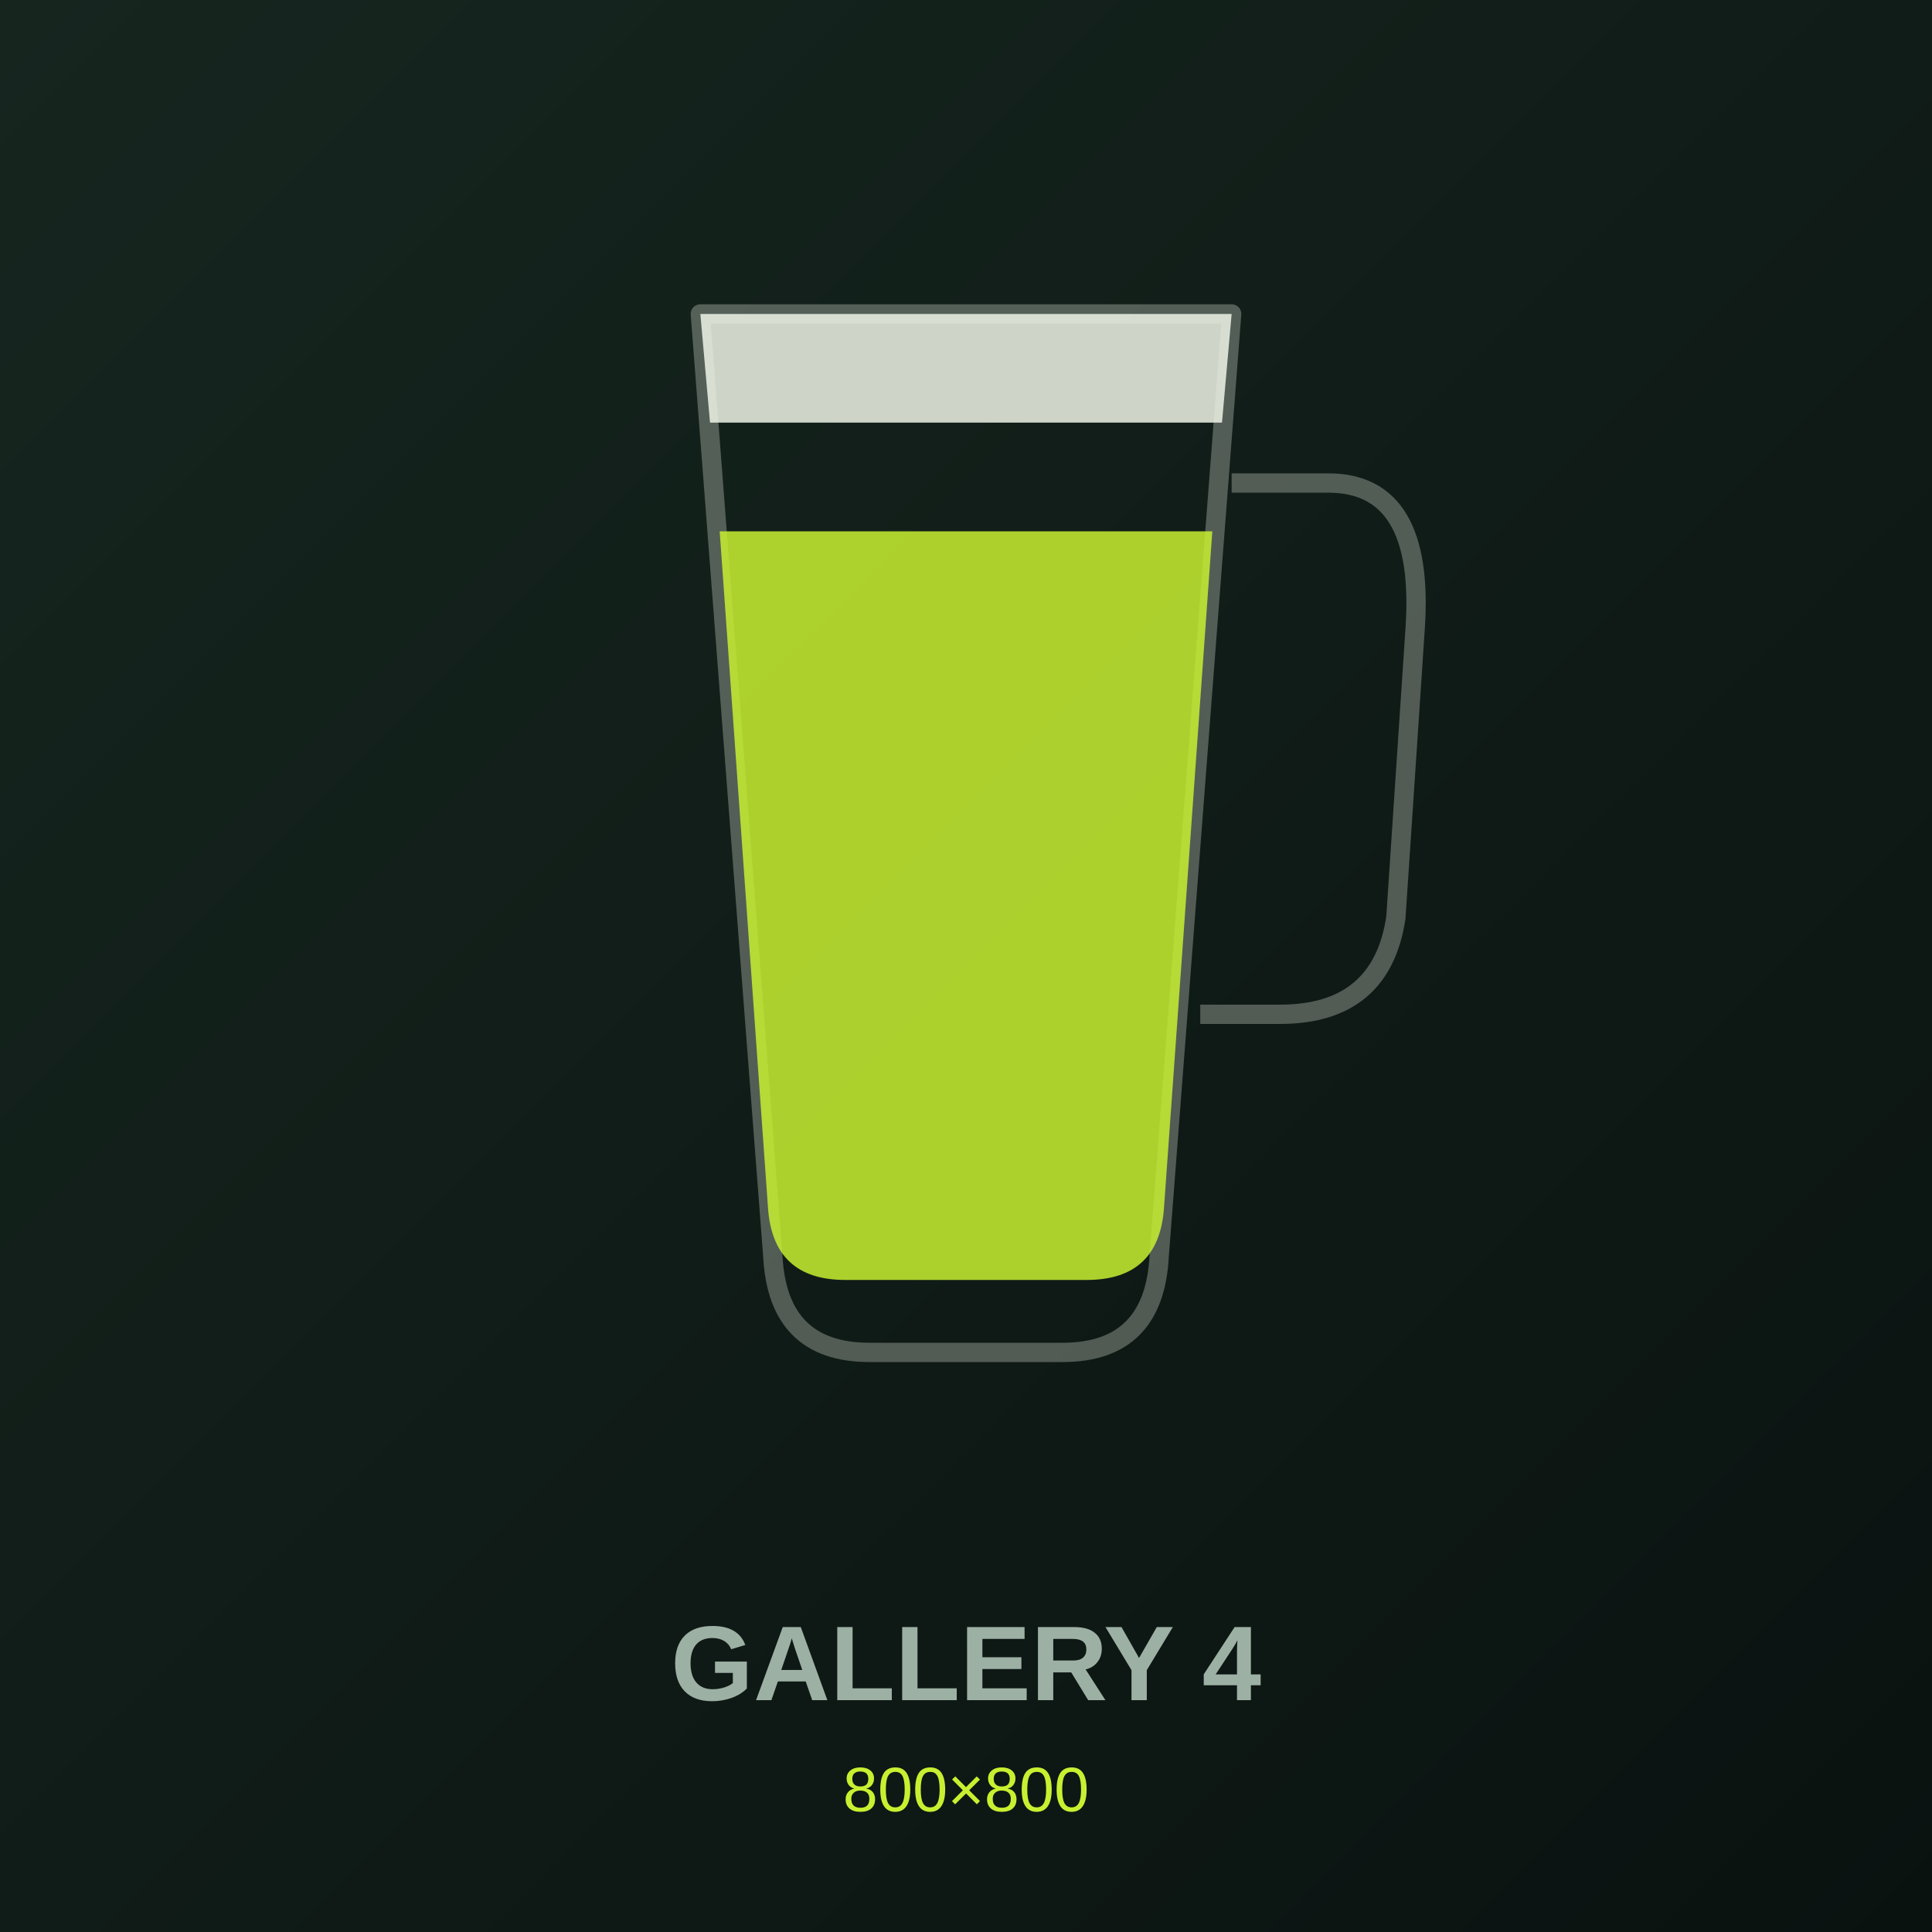
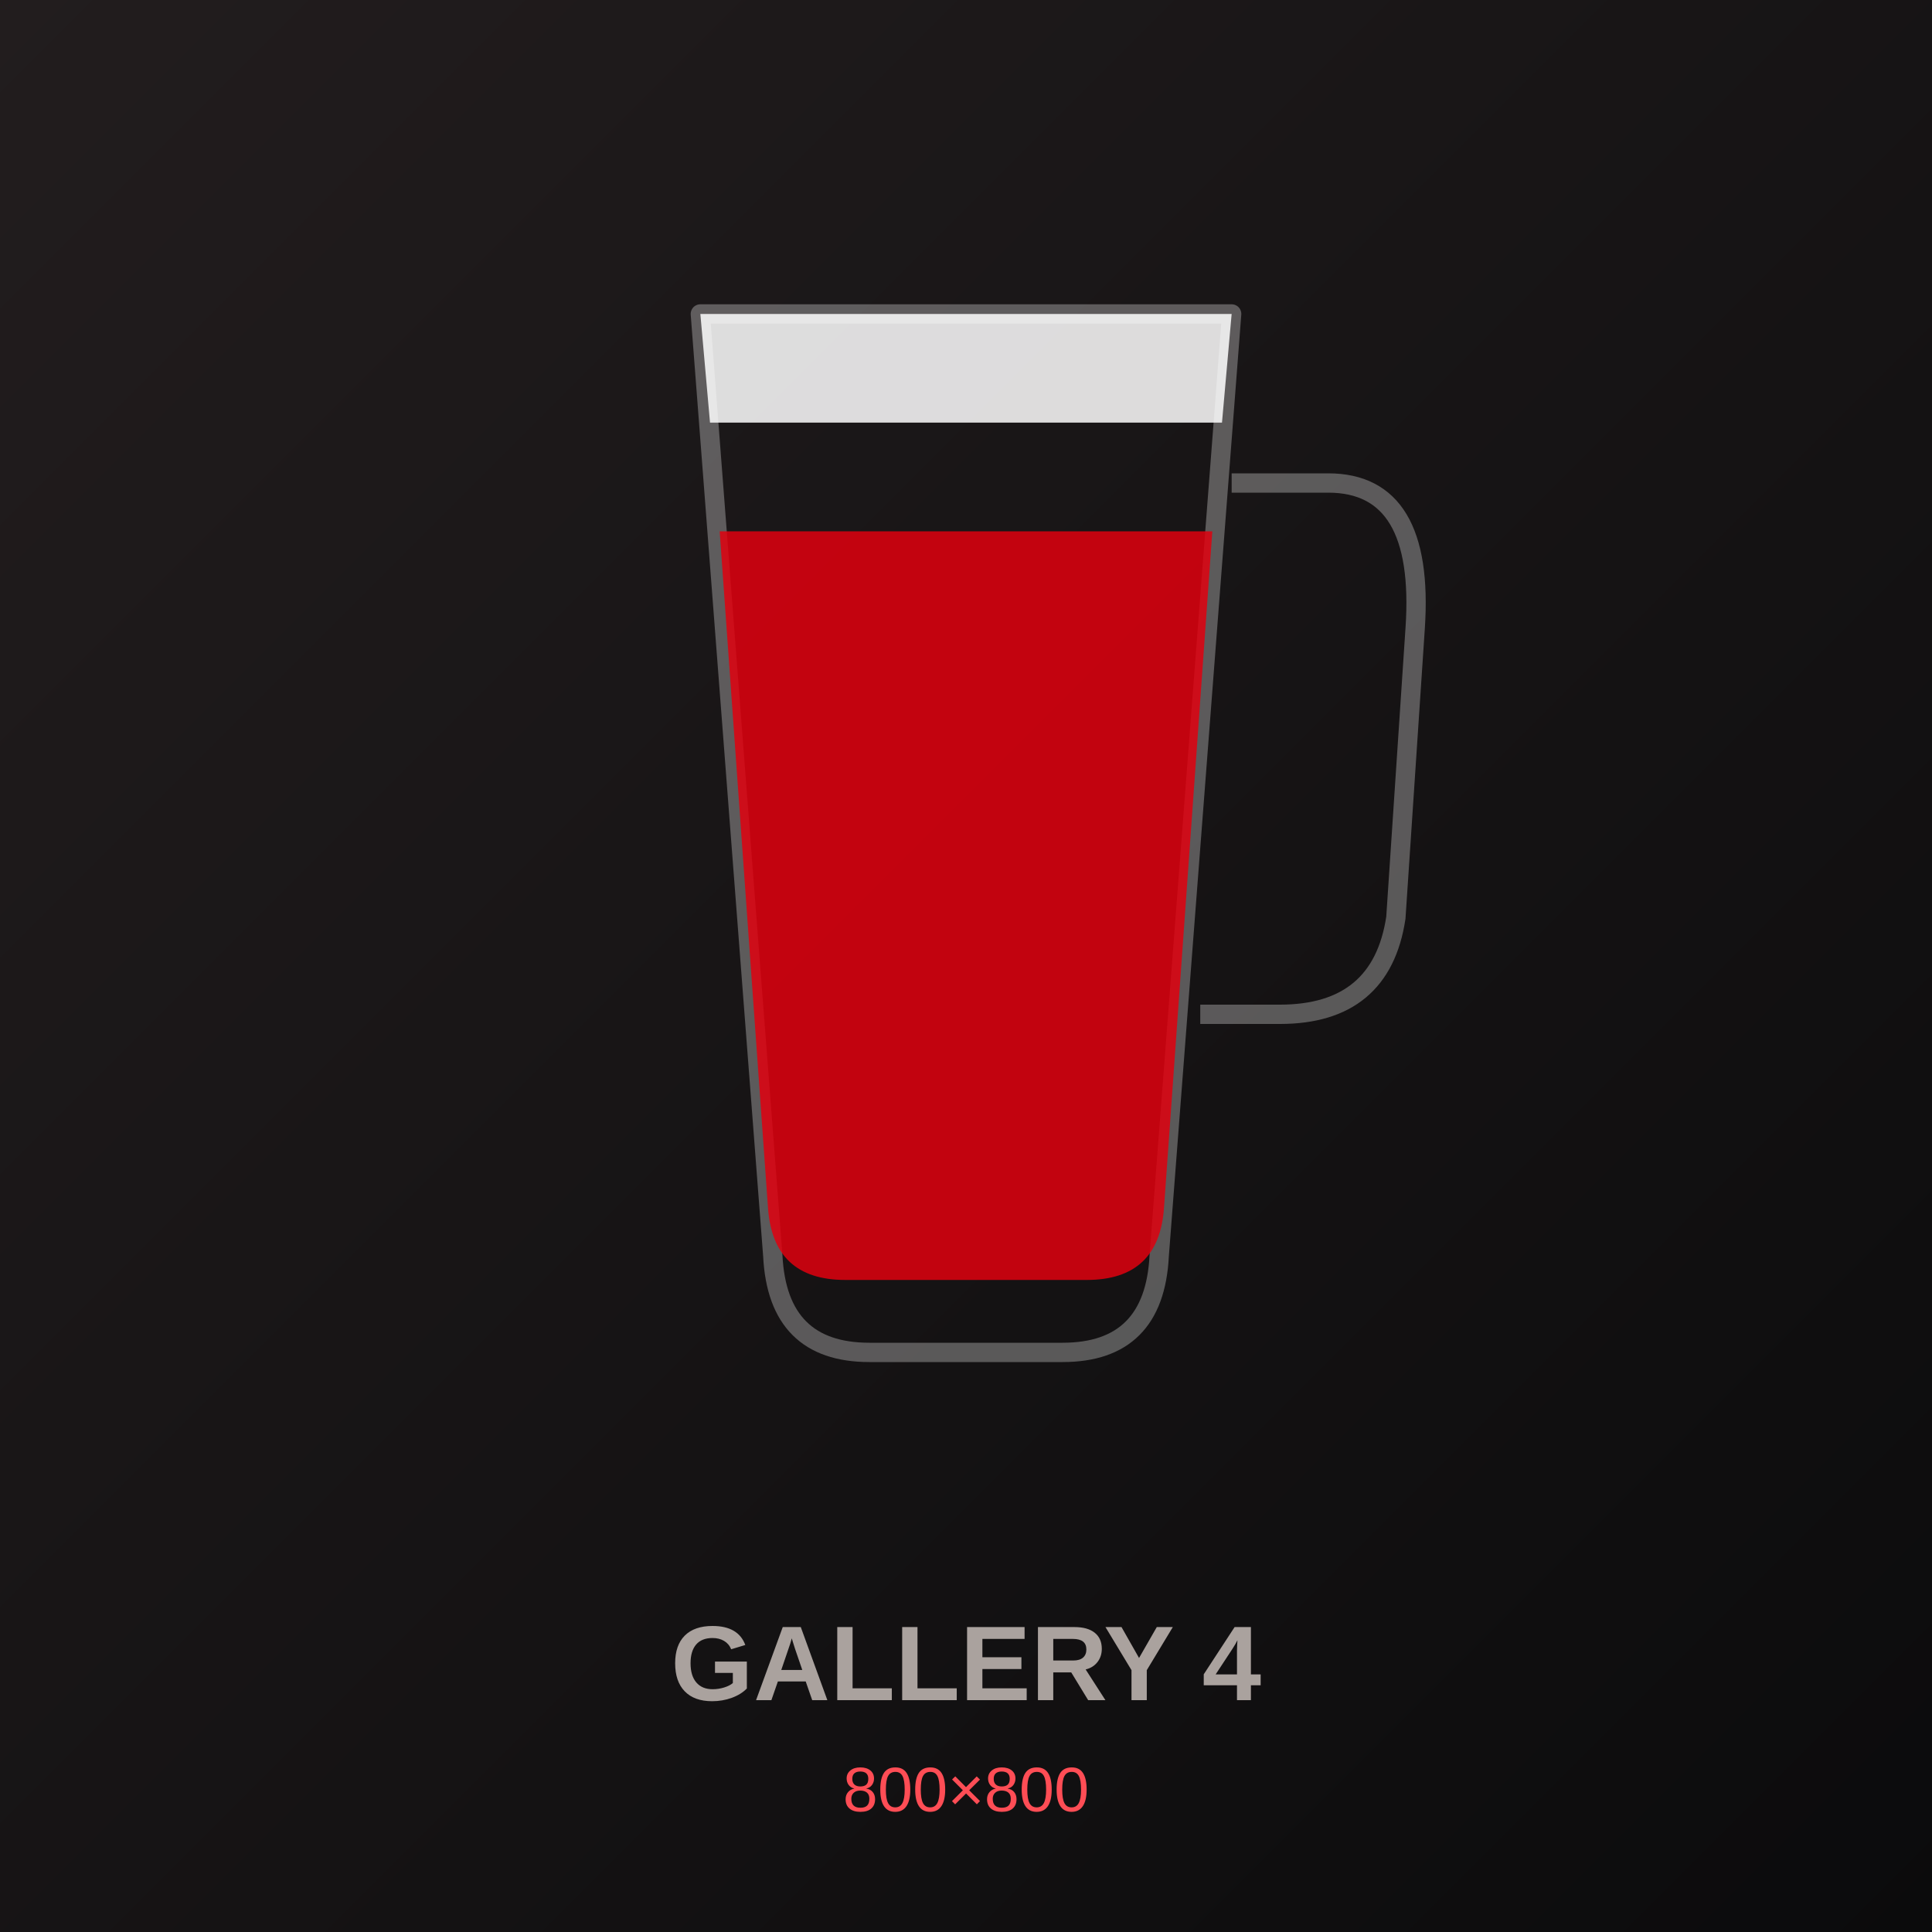
<svg xmlns="http://www.w3.org/2000/svg" viewBox="0 0 800 800" width="800" height="800" role="img" aria-label="GALLERY 4 (placeholder)">
  <defs>
    <linearGradient id="g" x1="0" y1="0" x2="1" y2="1">
-       <stop offset="0" stop-color="#16261f" />
-       <stop offset="1" stop-color="#0a1210" />
+       <stop offset="0" stop-color="#221d1e" />
+       <stop offset="1" stop-color="#0b0b0c" />
    </linearGradient>
  </defs>
  <rect width="800" height="800" fill="url(#g)" />
-   <path d="M290 130H510L480 520Q478 560 440 560H360Q322 560 320 520Z" fill="none" stroke="#eef4e6" stroke-opacity=".3" stroke-width="8" stroke-linejoin="round" />
-   <path d="M298 220H502L482 500Q480 530 450 530H350Q320 530 318 500Z" fill="#c8f031" fill-opacity=".85" />
-   <path d="M290 130H510L506 175H294Z" fill="#eef4e6" fill-opacity=".85" />
-   <path d="M510 200H550Q590 200 586 260L578 380Q572 420 530 420H497" fill="none" stroke="#eef4e6" stroke-opacity=".3" stroke-width="8" />
-   <text x="50%" y="88%" fill="#9db0a4" font-family="Arial,sans-serif" font-size="44" font-weight="700" text-anchor="middle">GALLERY 4</text>
-   <text x="50%" y="88%" dy="46" fill="#c8f031" font-family="Arial,sans-serif" font-size="26" text-anchor="middle">800×800</text>
+   <path d="M290 130H510L480 520Q478 560 440 560H360Q322 560 320 520Z" fill="none" stroke="#ffffff" stroke-opacity=".3" stroke-width="8" stroke-linejoin="round" />
+   <path d="M298 220H502L482 500Q480 530 450 530H350Q320 530 318 500Z" fill="#e1000f" fill-opacity=".85" />
+   <path d="M290 130H510L506 175H294Z" fill="#ffffff" fill-opacity=".85" />
+   <path d="M510 200H550Q590 200 586 260L578 380Q572 420 530 420H497" fill="none" stroke="#ffffff" stroke-opacity=".3" stroke-width="8" />
+   <text x="50%" y="88%" fill="#aaa29e" font-family="Arial,sans-serif" font-size="44" font-weight="700" text-anchor="middle">GALLERY 4</text>
+   <text x="50%" y="88%" dy="46" fill="#ff4d55" font-family="Arial,sans-serif" font-size="26" text-anchor="middle">800×800</text>
</svg>
